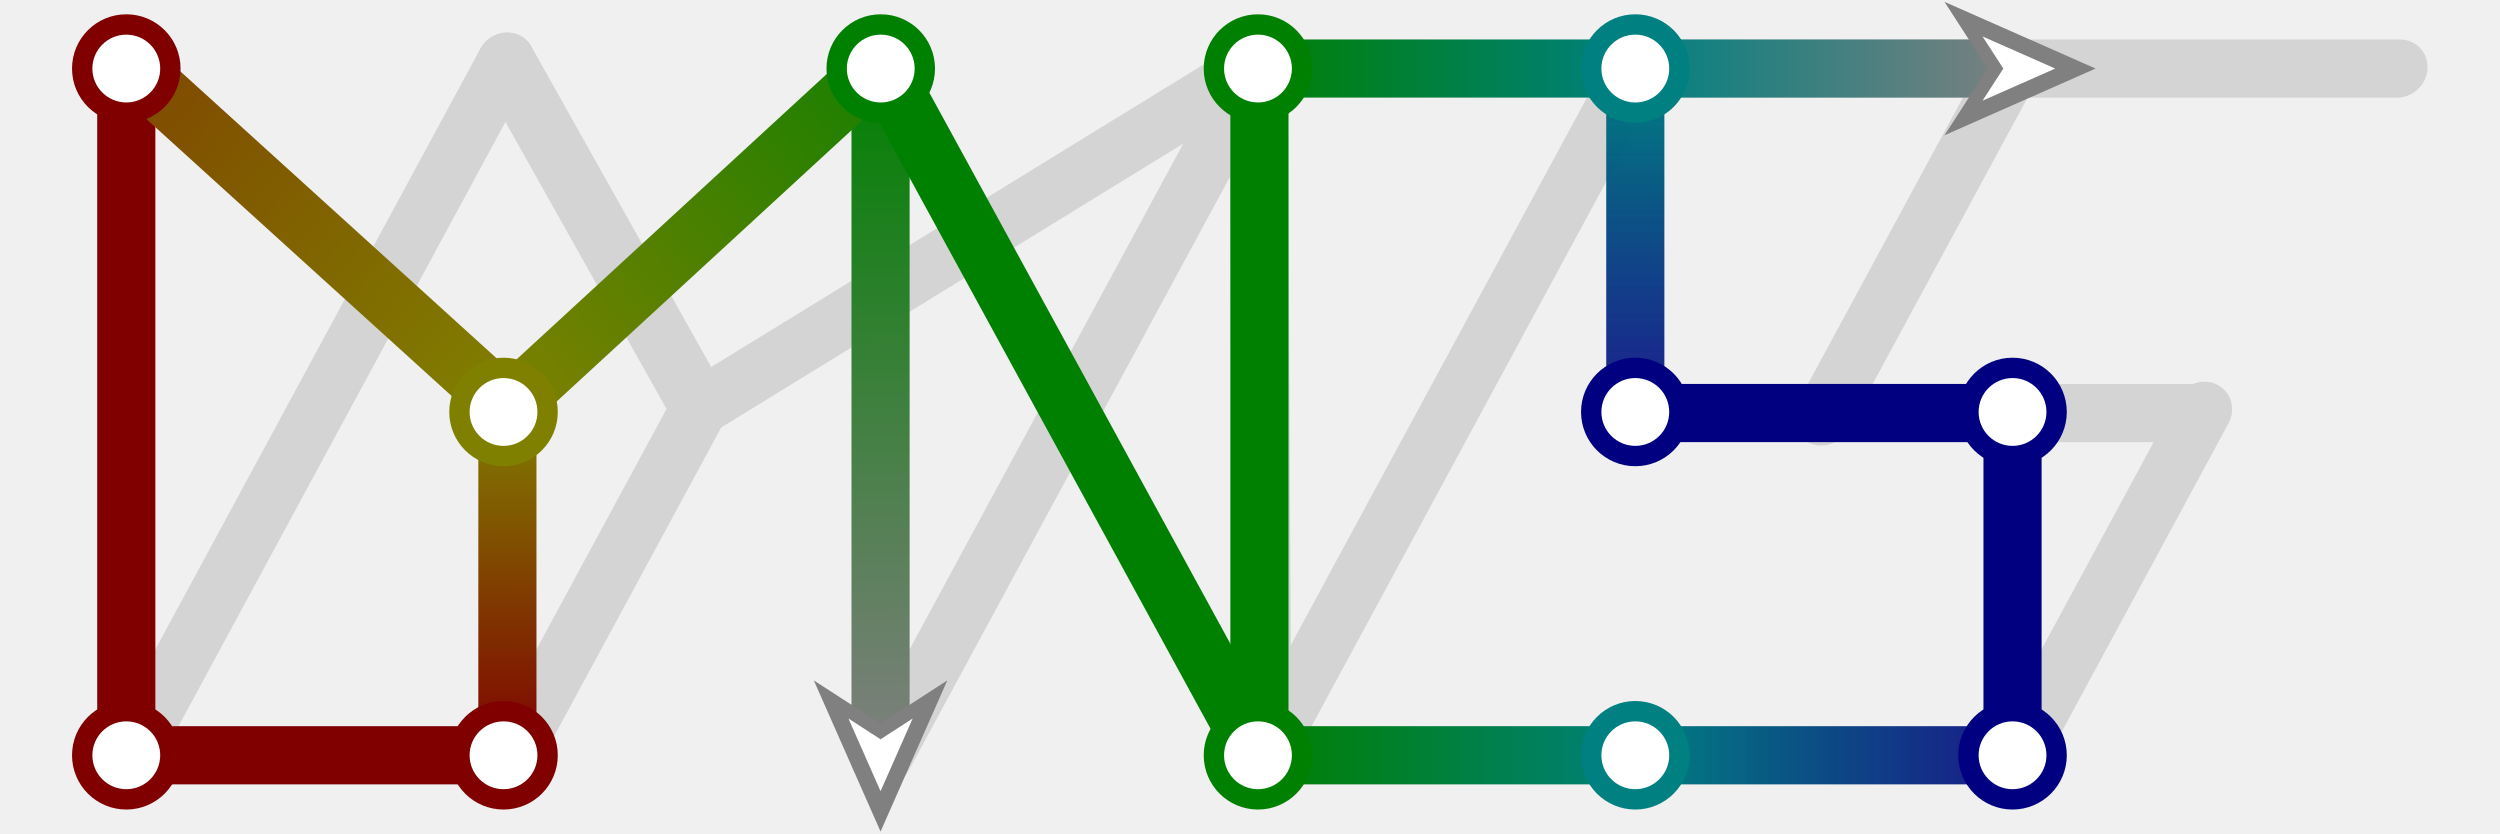
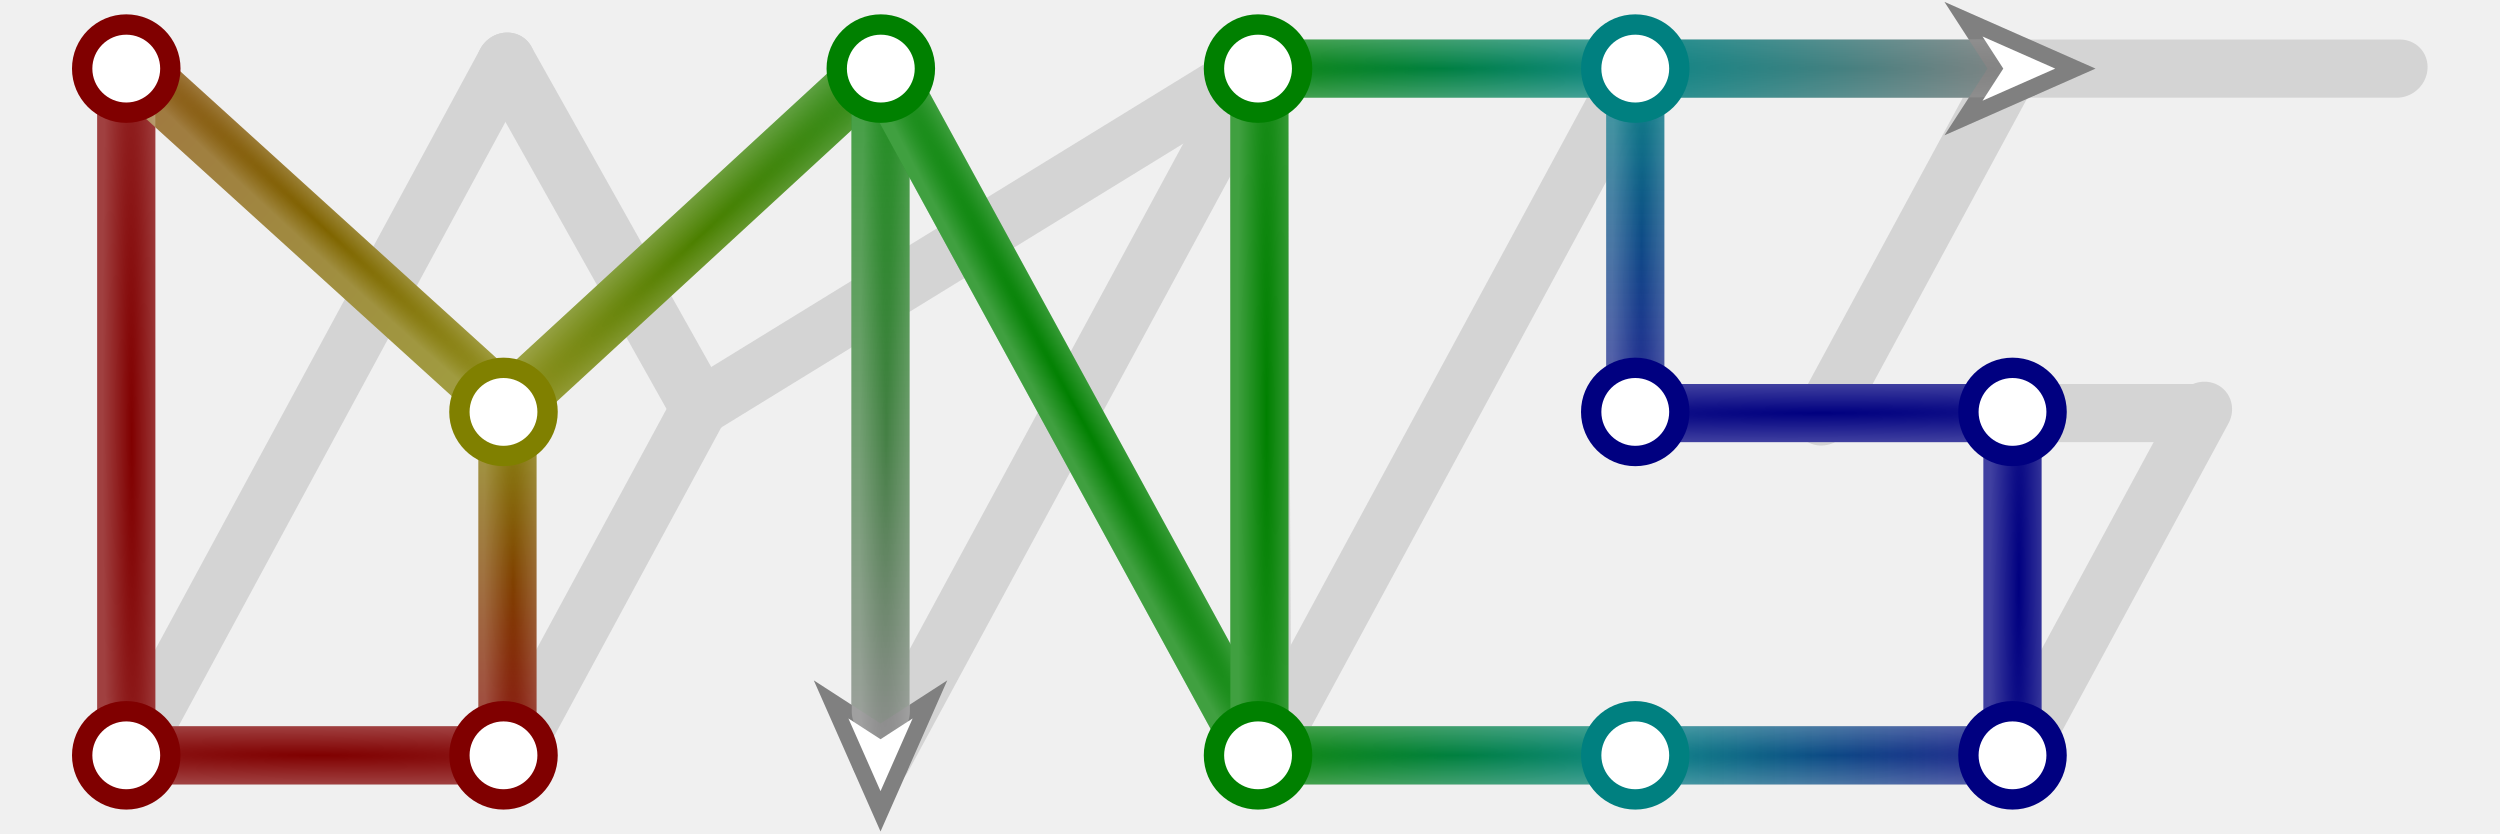
<svg xmlns="http://www.w3.org/2000/svg" xmlns:xlink="http://www.w3.org/1999/xlink" width="25.8mm" height="8.6mm" viewBox="0 0 25.8 8.6" version="1.1" id="svg8">
  <defs id="defs2">
-     <marker style="overflow:visible;" id="marker8099" refX="0.0" refY="0.0" orient="auto">
-       <path transform="matrix(-0.11,0,0,-0.17,-0.47,0)" style="fill:#ffffff;fill-opacity:1;fill-rule:evenodd;stroke:#808080;stroke-width:1.3pt;stroke-opacity:1" d="M 0,0 5,-5 -12.5,0 5,5 Z" id="path8097" />
+     <marker orient="auto" refY="0.0" refX="0.0" id="marker1627" style="overflow:visible;">
+       <path id="path1625" d="M 0,0 5,-5 -12.5,0 5,5 Z" style="fill:#ffffff;fill-opacity:1;fill-rule:evenodd;stroke:#808080;stroke-width:1.3pt;stroke-opacity:1" transform="matrix(-0.11,0,0,-0.17,-0.47,0)" />
    </marker>
+     <marker style="overflow:visible;" id="marker1211" refX="0.0" refY="0.0" orient="auto">
+       <path transform="matrix(-0.11,0,0,-0.17,-0.47,0)" style="fill:#ffffff;fill-opacity:1;fill-rule:evenodd;stroke:#ffffff;stroke-width:1.3pt;stroke-opacity:1" d="M 0,0 5,-5 -12.5,0 5,5 Z" id="path1209" />
+     </marker>
+     <linearGradient id="linearGradient1199">
+       <stop id="stop1195" offset="0" style="stop-color:#ffffff;stop-opacity:0" />
+       <stop id="stop1197" offset="1" style="stop-color:#ffffff;stop-opacity:0.25" />
+     </linearGradient>
    <marker style="overflow:visible;" id="marker7945" refX="0.0" refY="0.0" orient="auto">
      <path transform="matrix(-0.12,0,0,-0.18,-0.6,0)" style="fill:#ffffff;fill-opacity:1;fill-rule:evenodd;stroke:#808080;stroke-width:1.3pt;stroke-opacity:1" d="M 0,0 5,-5 -12.5,0 5,5 Z" id="path7943" />
    </marker>
    <marker style="overflow:visible;" id="marker7809" refX="0.0" refY="0.0" orient="auto">
      <path transform="matrix(-0.12,0,0,-0.2,-0.6,0)" style="fill:#ffffff;fill-opacity:1;fill-rule:evenodd;stroke:#808080;stroke-width:1.3pt;stroke-opacity:1" d="M 0,0 5,-5 -12.5,0 5,5 Z" id="path7807" />
    </marker>
    <marker orient="auto" refY="0.0" refX="0.0" id="Arrow1Mend" style="overflow:visible;">
      <path id="path1286" d="M 0,0 5,-5 -12.5,0 5,5 Z" style="fill:#ffffff;fill-opacity:1;fill-rule:evenodd;stroke:#808080;stroke-width:1.3pt;stroke-opacity:1" transform="matrix(-0.11,0,0,-0.17,-0.47,0)" />
    </marker>
    <marker orient="auto" refY="0.0" refX="0.0" id="Arrow2Mstart" style="overflow:visible">
      <path id="path1301" style="fill-rule:evenodd;stroke-width:0.625;stroke-linejoin:round;stroke:#808080;stroke-opacity:1;fill:#ffffff;fill-opacity:1" d="M 8.719,4.034 L -2.207,0.016 L 8.719,-4.002 C 6.973,-1.63 6.983,1.616 8.719,4.034 z " transform="scale(0.6) translate(0,0)" />
    </marker>
    <linearGradient id="linearGradient1273">
      <stop style="stop-color:#008080;stop-opacity:1" offset="0" id="stop1269" />
      <stop style="stop-color:#000080;stop-opacity:0.882" offset="1" id="stop1271" />
    </linearGradient>
    <linearGradient id="linearGradient1267">
      <stop id="stop1263" offset="0" style="stop-color:#008080;stop-opacity:1" />
      <stop id="stop1265" offset="1" style="stop-color:#808080;stop-opacity:1" />
    </linearGradient>
    <linearGradient id="linearGradient1251">
      <stop style="stop-color:#000080;stop-opacity:1;" offset="0" id="stop1247" />
      <stop style="stop-color:#000080;stop-opacity:1" offset="1" id="stop1249" />
    </linearGradient>
    <linearGradient id="linearGradient1235">
      <stop style="stop-color:#008000;stop-opacity:1;" offset="0" id="stop1231" />
      <stop style="stop-color:#808080;stop-opacity:1" offset="1" id="stop1233" />
    </linearGradient>
    <linearGradient id="linearGradient1227">
      <stop style="stop-color:#800000;stop-opacity:1;" offset="0" id="stop1223" />
      <stop style="stop-color:#800000;stop-opacity:1" offset="1" id="stop1225" />
    </linearGradient>
    <linearGradient id="linearGradient1219">
      <stop style="stop-color:#800000;stop-opacity:1;" offset="0" id="stop1215" />
      <stop style="stop-color:#800000;stop-opacity:1" offset="1" id="stop1217" />
    </linearGradient>
    <linearGradient id="linearGradient1203">
      <stop style="stop-color:#008000;stop-opacity:1" offset="0" id="stop1199" />
      <stop style="stop-color:#008080;stop-opacity:1" offset="1" id="stop1201" />
    </linearGradient>
    <linearGradient id="linearGradient1195">
      <stop style="stop-color:#808000;stop-opacity:1;" offset="0" id="stop1191" />
      <stop style="stop-color:#188000;stop-opacity:1" offset="1" id="stop1193" />
    </linearGradient>
    <linearGradient id="linearGradient1187">
      <stop style="stop-color:#808000;stop-opacity:1;" offset="0" id="stop1183" />
      <stop style="stop-color:#804800;stop-opacity:1" offset="1" id="stop1185" />
    </linearGradient>
    <linearGradient id="linearGradient1179">
      <stop style="stop-color:#808000;stop-opacity:1;" offset="0" id="stop1175" />
      <stop style="stop-color:#800000;stop-opacity:1" offset="1" id="stop1177" />
    </linearGradient>
-     <linearGradient xlink:href="#linearGradient1179" id="linearGradient1181" x1="4.733" y1="4.296" x2="4.733" y2="7.911" gradientUnits="userSpaceOnUse" gradientTransform="translate(0,-0.04896421)" />
-     <linearGradient xlink:href="#linearGradient1187" id="linearGradient1189" x1="4.733" y1="4.296" x2="0.8" y2="0.728" gradientUnits="userSpaceOnUse" gradientTransform="translate(0,-0.04896421)" />
-     <linearGradient xlink:href="#linearGradient1195" id="linearGradient1197" x1="4.733" y1="4.296" x2="8.584" y2="0.753" gradientUnits="userSpaceOnUse" gradientTransform="translate(0,-0.04896421)" />
-     <linearGradient xlink:href="#linearGradient1203" id="linearGradient1205" x1="12.399" y1="0.8" x2="16.321" y2="0.8" gradientUnits="userSpaceOnUse" gradientTransform="translate(0,-0.04896421)" />
-     <linearGradient xlink:href="#linearGradient1203" id="linearGradient1213" x1="12.588" y1="7.887" x2="16.486" y2="7.887" gradientUnits="userSpaceOnUse" gradientTransform="translate(0,-0.04896421)" />
-     <linearGradient xlink:href="#linearGradient1219" id="linearGradient1221" x1="0.8" y1="0.728" x2="0.8" y2="7.905" gradientUnits="userSpaceOnUse" gradientTransform="translate(0,-0.04896421)" />
-     <linearGradient xlink:href="#linearGradient1227" id="linearGradient1229" x1="4.698" y1="7.887" x2="0.835" y2="7.887" gradientUnits="userSpaceOnUse" gradientTransform="translate(0,-0.04896421)" />
-     <linearGradient xlink:href="#linearGradient1235" id="linearGradient1237" x1="8.584" y1="0.753" x2="8.607" y2="7.922" gradientUnits="userSpaceOnUse" gradientTransform="translate(0,-0.04896421)" />
-     <linearGradient xlink:href="#linearGradient1267" id="linearGradient1245" x1="20.372" y1="0.8" x2="16.38" y2="0.8" gradientUnits="userSpaceOnUse" gradientTransform="matrix(-1,0,0,1,36.75179,-0.04896421)" />
-     <linearGradient xlink:href="#linearGradient1251" id="linearGradient1253" x1="16.321" y1="4.355" x2="20.254" y2="4.355" gradientUnits="userSpaceOnUse" gradientTransform="translate(0,-0.04896421)" />
-     <linearGradient xlink:href="#linearGradient1273" id="linearGradient1261" x1="16.451" y1="7.887" x2="20.348" y2="7.887" gradientUnits="userSpaceOnUse" gradientTransform="translate(0,-0.04896421)" />
-     <linearGradient xlink:href="#linearGradient1273" id="linearGradient1275" x1="16.373" y1="0.812" x2="16.373" y2="4.391" gradientUnits="userSpaceOnUse" gradientTransform="translate(0,-0.04896421)" />
+     <linearGradient xlink:href="#linearGradient1219" id="linearGradient1115" gradientUnits="userSpaceOnUse" gradientTransform="translate(0.5033141,-0.00543768)" x1="0.8" y1="0.728" x2="0.8" y2="7.905" />
+     <linearGradient xlink:href="#linearGradient1179" id="linearGradient1117" gradientUnits="userSpaceOnUse" gradientTransform="translate(0.5033141,-0.00543768)" x1="4.733" y1="4.296" x2="4.733" y2="7.911" />
+     <linearGradient xlink:href="#linearGradient1235" id="linearGradient1119" gradientUnits="userSpaceOnUse" gradientTransform="translate(0.5033141,-0.00543768)" x1="8.584" y1="0.753" x2="8.607" y2="7.922" />
+     <linearGradient xlink:href="#linearGradient1203" id="linearGradient1121" gradientUnits="userSpaceOnUse" gradientTransform="translate(0.5033141,-0.00543768)" x1="12.399" y1="0.8" x2="16.321" y2="0.8" />
+     <linearGradient xlink:href="#linearGradient1203" id="linearGradient1123" gradientUnits="userSpaceOnUse" gradientTransform="translate(0.5033141,-0.00543768)" x1="12.588" y1="7.887" x2="16.486" y2="7.887" />
+     <linearGradient xlink:href="#linearGradient1267" id="linearGradient1125" gradientUnits="userSpaceOnUse" gradientTransform="matrix(-1,0,0,1,37.2551,-0.00543768)" x1="20.372" y1="0.8" x2="16.38" y2="0.8" />
+     <linearGradient xlink:href="#linearGradient1273" id="linearGradient1127" gradientUnits="userSpaceOnUse" gradientTransform="translate(0.5033141,-0.00543768)" x1="16.373" y1="0.812" x2="16.373" y2="4.391" />
+     <linearGradient xlink:href="#linearGradient1251" id="linearGradient1129" gradientUnits="userSpaceOnUse" gradientTransform="translate(0.5033141,-0.00543768)" x1="16.321" y1="4.355" x2="20.254" y2="4.355" />
+     <linearGradient xlink:href="#linearGradient1273" id="linearGradient1131" gradientUnits="userSpaceOnUse" gradientTransform="translate(0.5033141,-0.00543768)" x1="16.451" y1="7.887" x2="20.348" y2="7.887" />
+     <linearGradient xlink:href="#linearGradient1195" id="linearGradient1133" gradientUnits="userSpaceOnUse" gradientTransform="translate(0.5033141,-0.00543768)" x1="4.733" y1="4.296" x2="8.584" y2="0.753" />
+     <linearGradient xlink:href="#linearGradient1187" id="linearGradient1135" gradientUnits="userSpaceOnUse" gradientTransform="translate(0.5033141,-0.00543768)" x1="4.733" y1="4.296" x2="0.8" y2="0.728" />
+     <linearGradient xlink:href="#linearGradient1227" id="linearGradient1137" gradientUnits="userSpaceOnUse" gradientTransform="translate(0.5033141,-0.00543768)" x1="4.698" y1="7.887" x2="0.835" y2="7.887" />
+     <radialGradient xlink:href="#linearGradient1199" id="radialGradient1193" cx="1.359" cy="4.335" fx="1.359" fy="4.335" r="0.3" gradientTransform="matrix(0.9999949,-0.00318012,0.07794581,24.51023,-0.3378629,-101.6208)" gradientUnits="userSpaceOnUse" />
+     <radialGradient xlink:href="#linearGradient1199" id="radialGradient1201" cx="4.183" cy="2.525" fx="4.183" fy="2.525" r="2.27" gradientTransform="matrix(0.07266078,-0.07940319,1.514525,1.385921,-0.7762188,-0.7189698)" gradientUnits="userSpaceOnUse" />
+     <radialGradient xlink:href="#linearGradient1199" id="radialGradient1203" cx="5.295" cy="6.098" fx="5.295" fy="6.098" r="0.3" gradientTransform="matrix(1,0,0,15.06597,0,-85.77484)" gradientUnits="userSpaceOnUse" />
+     <radialGradient xlink:href="#linearGradient1199" id="radialGradient1205" cx="3.27" cy="7.882" fx="3.27" fy="7.882" r="2.235" gradientTransform="matrix(2.612491,0.01585191,-8.143472e-4,0.1342094,-5.266382,6.771992)" gradientUnits="userSpaceOnUse" />
+     <radialGradient xlink:href="#linearGradient1199" id="radialGradient1207" cx="7.173" cy="2.803" fx="7.173" fy="2.803" r="2.228" gradientTransform="matrix(1.630044,-1.508667,0.1097869,0.1186196,-4.7889,13.02526)" gradientUnits="userSpaceOnUse" />
+     <radialGradient xlink:href="#linearGradient1199" id="radialGradient1267" cx="9.234" cy="4.556" fx="9.234" fy="4.556" r="0.689" gradientTransform="matrix(0.3997704,0.00142296,-0.03406224,9.569504,5.609619,-39.0526)" gradientUnits="userSpaceOnUse" />
+     <radialGradient xlink:href="#linearGradient1199" id="radialGradient1581" cx="11.555" cy="4.33" fx="11.555" fy="4.33" r="2.257" gradientTransform="matrix(0.1099478,-0.06018356,1.565891,2.860686,3.053574,-7.385289)" gradientUnits="userSpaceOnUse" />
+     <radialGradient xlink:href="#linearGradient1199" id="radialGradient1773" cx="13.071" cy="4.362" fx="13.071" fy="4.362" r="0.3" gradientTransform="matrix(1,0,0,28.86351,0,-121.5326)" gradientUnits="userSpaceOnUse" />
+     <radialGradient xlink:href="#linearGradient1199" id="radialGradient1787" cx="14.863" cy="0.795" fx="14.863" fy="0.795" r="2.265" gradientTransform="matrix(2.654357,-1.0476959e-7,0,0.1324621,-24.58905,0.6893138)" gradientUnits="userSpaceOnUse" />
+     <radialGradient xlink:href="#linearGradient1199" id="radialGradient1789" cx="15.04" cy="7.882" fx="15.04" fy="7.882" r="2.253" gradientTransform="matrix(2.579156,0,0,0.1331566,-23.75112,6.832125)" gradientUnits="userSpaceOnUse" />
+     <radialGradient xlink:href="#linearGradient1199" id="radialGradient1791" cx="18.903" cy="7.882" fx="18.903" fy="7.882" r="2.253" gradientTransform="matrix(-2.621091,0.0104849,-5.3264906e-4,-0.1331554,68.45307,8.732899)" gradientUnits="userSpaceOnUse" />
+     <radialGradient xlink:href="#linearGradient1199" id="radialGradient1799" cx="20.835" cy="6.116" fx="20.835" fy="6.116" r="0.3" gradientTransform="matrix(0.9999929,0.0037813,-0.07873493,20.82203,0.4816721,-121.3052)" gradientUnits="userSpaceOnUse" />
+     <radialGradient xlink:href="#linearGradient1199" id="radialGradient1801" cx="18.791" cy="4.35" fx="18.791" fy="4.35" r="2.271" gradientTransform="matrix(-3.172472,0.0072818,-3.0325003e-4,-0.1321173,78.40465,4.787767)" gradientUnits="userSpaceOnUse" />
+     <radialGradient xlink:href="#linearGradient1199" id="radialGradient1803" cx="16.81" cy="2.596" fx="16.81" fy="2.596" r="0.3" gradientTransform="matrix(-0.9999865,-0.00520304,0.110232,-21.1858,33.46549,57.67891)" gradientUnits="userSpaceOnUse" />
+     <radialGradient xlink:href="#linearGradient1199" id="radialGradient1817" cx="19.103" cy="0.795" fx="19.103" fy="0.795" r="2.524" gradientTransform="matrix(-3.968186,-0.01871973,0.00128726,-0.2728728,94.90462,1.368973)" gradientUnits="userSpaceOnUse" />
  </defs>
  <g id="layer1" transform="translate(-47.01399,-61.3276)" style="display:inline;opacity:0.25">
    <g id="g1082" transform="matrix(1,0,-0.05254659,1,3.792217,-0.00543768)" style="stroke:#808080;stroke-opacity:1">
      <path style="fill:#000000;fill-opacity:1;stroke:#808080;stroke-width:0.6;stroke-linecap:round;stroke-linejoin:miter;stroke-miterlimit:6.897;stroke-dasharray:none;stroke-opacity:1;paint-order:stroke markers fill" d="m 51.697,61.969 -3.506,7.177" id="path940" />
      <path style="fill:#000000;fill-opacity:1;stroke:#808080;stroke-width:0.6;stroke-linecap:round;stroke-linejoin:miter;stroke-miterlimit:6.897;stroke-dasharray:none;stroke-opacity:1;paint-order:stroke markers fill" d="m 53.887,65.537 -1.766,3.614" id="path942" />
      <path style="fill:#000000;fill-opacity:1;stroke:#808080;stroke-width:0.6;stroke-linecap:round;stroke-linejoin:miter;stroke-miterlimit:6.897;stroke-dasharray:none;stroke-opacity:1;paint-order:stroke markers fill" d="m 59.469,61.993 -3.503,7.17" id="path944" />
      <path style="fill:#000000;fill-opacity:1;stroke:#808080;stroke-width:0.6;stroke-linecap:round;stroke-linejoin:miter;stroke-miterlimit:6.897;stroke-dasharray:none;stroke-opacity:1;paint-order:stroke markers fill" d="m 63.344,62.064 -3.462,7.087" id="path946" />
      <path style="fill:#000000;fill-opacity:1;stroke:#808080;stroke-width:0.6;stroke-linecap:round;stroke-linejoin:miter;stroke-miterlimit:6.897;stroke-dasharray:none;stroke-opacity:1;paint-order:stroke markers fill" d="M 67.182,62.041 H 63.261" id="path948" />
      <path style="fill:#000000;fill-opacity:1;stroke:#808080;stroke-width:0.6;stroke-linecap:round;stroke-linejoin:miter;stroke-miterlimit:6.897;stroke-dasharray:none;stroke-opacity:1;paint-order:stroke markers fill" d="M 63.886,69.128 H 59.988" id="path950" />
      <path style="fill:#000000;fill-opacity:1;stroke:#808080;stroke-width:0.6;stroke-linecap:round;stroke-linejoin:miter;stroke-miterlimit:6.897;stroke-dasharray:none;stroke-opacity:1;paint-order:stroke markers fill" d="M 71.234,62.041 H 67.241" id="path952" />
      <path style="fill:#000000;fill-opacity:1;stroke:#808080;stroke-width:0.6;stroke-linecap:round;stroke-linejoin:miter;stroke-miterlimit:6.897;stroke-dasharray:none;stroke-opacity:1;paint-order:stroke markers fill" d="m 67.229,62.052 -1.748,3.579" id="path954" />
      <path style="fill:#000000;fill-opacity:1;stroke:#808080;stroke-width:0.6;stroke-linecap:round;stroke-linejoin:miter;stroke-miterlimit:6.897;stroke-dasharray:none;stroke-opacity:1;paint-order:stroke markers fill" d="M 69.379,65.596 H 65.446" id="path956" />
      <path style="fill:#000000;fill-opacity:1;stroke:#808080;stroke-width:0.6;stroke-linecap:round;stroke-linejoin:miter;stroke-miterlimit:6.897;stroke-dasharray:none;stroke-opacity:1;paint-order:stroke markers fill" d="m 67.654,69.151 1.748,-3.579" id="path958" />
      <path style="fill:#000000;fill-opacity:1;stroke:#808080;stroke-width:0.6;stroke-linecap:round;stroke-linejoin:miter;stroke-miterlimit:6.897;stroke-dasharray:none;stroke-opacity:1;paint-order:stroke markers fill" d="M 67.748,69.128 H 63.85" id="path960" />
      <path style="fill:#000000;fill-opacity:1;stroke:#808080;stroke-width:0.6;stroke-linecap:round;stroke-linejoin:miter;stroke-miterlimit:6.897;stroke-dasharray:none;stroke-opacity:1;paint-order:stroke markers fill" d="M 59.882,69.151 59.469,61.993" id="path962" />
      <path style="fill:#000000;fill-opacity:1;stroke:#808080;stroke-width:0.6;stroke-linecap:round;stroke-linejoin:miter;stroke-miterlimit:6.897;stroke-dasharray:none;stroke-opacity:1;paint-order:stroke markers fill" d="m 53.887,65.537 5.582,-3.544" id="path964" />
      <path style="fill:#000000;fill-opacity:1;stroke:#808080;stroke-width:0.6;stroke-linecap:round;stroke-linejoin:miter;stroke-miterlimit:6.897;stroke-dasharray:none;stroke-opacity:1;paint-order:stroke markers fill" d="M 53.887,65.537 51.697,61.969" id="path966" />
      <path style="fill:#000000;fill-opacity:1;stroke:#808080;stroke-width:0.6;stroke-linecap:round;stroke-linejoin:miter;stroke-miterlimit:6.897;stroke-dasharray:none;stroke-opacity:1;paint-order:stroke markers fill" d="M 48.235,69.128 H 52.097" id="path968" />
    </g>
  </g>
-   <g id="layer2" style="display:inline" transform="translate(-7.2001266e-7,-0.08705124)">
-     <g id="g1142" transform="translate(0.5033141,0.04352653)">
-       <path id="path1096" d="M 0.8,0.679 V 7.856" style="fill:#ffffff;fill-opacity:1;stroke:url(#linearGradient1221);stroke-width:0.6;stroke-linecap:round;stroke-linejoin:miter;stroke-miterlimit:6.897;stroke-dasharray:none;stroke-opacity:1;paint-order:stroke markers fill" />
-       <path id="path1098" d="m 4.733,4.247 v 3.614" style="fill:#ffffff;fill-opacity:1;stroke:url(#linearGradient1181);stroke-width:0.6;stroke-linecap:round;stroke-linejoin:miter;stroke-miterlimit:6.897;stroke-dasharray:none;stroke-opacity:1;paint-order:stroke markers fill" />
-       <path id="path1100" d="M 8.584,0.704 V 7.874" style="fill:#ffffff;fill-opacity:1;stroke:url(#linearGradient1237);stroke-width:0.6;stroke-linecap:round;stroke-linejoin:miter;stroke-miterlimit:6.897;stroke-dasharray:none;stroke-opacity:1;marker-end:url(#Arrow1Mend);paint-order:stroke markers fill" />
-       <path id="path1102" d="M 12.494,0.775 V 7.862" style="fill:#ffffff;fill-opacity:1;stroke:#008000;stroke-width:0.6;stroke-linecap:round;stroke-linejoin:miter;stroke-miterlimit:6.897;stroke-dasharray:none;stroke-opacity:1;paint-order:stroke markers fill" />
-       <path id="path1104" d="M 16.321,0.751 H 12.399" style="fill:#ffffff;fill-opacity:1;stroke:url(#linearGradient1205);stroke-width:0.6;stroke-linecap:round;stroke-linejoin:miter;stroke-miterlimit:6.897;stroke-dasharray:none;stroke-opacity:1;paint-order:stroke markers fill" />
-       <path id="path1106" d="M 16.486,7.838 H 12.588" style="fill:#ffffff;fill-opacity:1;stroke:url(#linearGradient1213);stroke-width:0.6;stroke-linecap:round;stroke-linejoin:miter;stroke-miterlimit:6.897;stroke-dasharray:none;stroke-opacity:1;paint-order:stroke markers fill" />
-       <path id="path1108" d="M 16.38,0.751 H 20.372" style="fill:#ffffff;fill-opacity:1;stroke:url(#linearGradient1245);stroke-width:0.6;stroke-linecap:round;stroke-linejoin:miter;stroke-miterlimit:6.897;stroke-dasharray:none;stroke-opacity:1;marker-end:url(#marker8099);paint-order:stroke markers fill" />
-       <path id="path1112" d="M 16.373,0.763 V 4.342" style="fill:#ffffff;fill-opacity:1;stroke:url(#linearGradient1275);stroke-width:0.6;stroke-linecap:round;stroke-linejoin:miter;stroke-miterlimit:6.897;stroke-dasharray:none;stroke-opacity:1;paint-order:stroke markers fill" />
-       <path id="path1114" d="M 20.254,4.306 H 16.321" style="fill:#ffffff;fill-opacity:1;stroke:url(#linearGradient1253);stroke-width:0.6;stroke-linecap:round;stroke-linejoin:miter;stroke-miterlimit:6.897;stroke-dasharray:none;stroke-opacity:1;paint-order:stroke markers fill" />
-       <path id="path1116" d="M 20.266,7.862 V 4.283" style="fill:#ffffff;fill-opacity:1;stroke:#000080;stroke-width:0.6;stroke-linecap:round;stroke-linejoin:miter;stroke-miterlimit:6.897;stroke-dasharray:none;stroke-opacity:1;paint-order:stroke markers fill" />
-       <path id="path1118" d="M 20.348,7.838 H 16.451" style="fill:#ffffff;fill-opacity:1;stroke:url(#linearGradient1261);stroke-width:0.6;stroke-linecap:round;stroke-linejoin:miter;stroke-miterlimit:6.897;stroke-dasharray:none;stroke-opacity:1;paint-order:stroke markers fill" />
-       <path id="path1120" d="M 12.494,7.862 8.584,0.704" style="fill:#ffffff;fill-opacity:1;stroke:#008000;stroke-width:0.6;stroke-linecap:round;stroke-linejoin:miter;stroke-miterlimit:6.897;stroke-dasharray:none;stroke-opacity:1;paint-order:stroke markers fill" />
-       <path id="path1122" d="M 4.733,4.247 8.584,0.704" style="fill:#ffffff;fill-opacity:1;stroke:url(#linearGradient1197);stroke-width:0.6;stroke-linecap:round;stroke-linejoin:miter;stroke-miterlimit:6.897;stroke-dasharray:none;stroke-opacity:1;paint-order:stroke markers fill" />
-       <path id="path1124" d="M 4.733,4.247 0.8,0.679" style="fill:#ffffff;fill-opacity:1;stroke:url(#linearGradient1189);stroke-width:0.6;stroke-linecap:round;stroke-linejoin:miter;stroke-miterlimit:6.897;stroke-dasharray:none;stroke-opacity:1;paint-order:stroke markers fill" />
-       <path id="path1126" d="M 0.835,7.838 H 4.698" style="fill:#ffffff;fill-opacity:1;stroke:url(#linearGradient1229);stroke-width:0.6;stroke-linecap:round;stroke-linejoin:miter;stroke-miterlimit:6.897;stroke-dasharray:none;stroke-opacity:1;paint-order:stroke markers fill" />
-       <circle r="0.35" cy="4.295" cx="4.693" id="path835-9-6" style="opacity:1;vector-effect:none;fill:#ffffff;fill-opacity:1;stroke:#808000;stroke-width:0.42;stroke-linecap:butt;stroke-linejoin:miter;stroke-miterlimit:6.897;stroke-dasharray:none;stroke-dashoffset:0;stroke-opacity:1;paint-order:stroke markers fill" />
-       <circle r="0.35" cy="4.295" cx="16.373" id="path835-9-0" style="opacity:1;vector-effect:none;fill:#ffffff;fill-opacity:1;stroke:#000080;stroke-width:0.42;stroke-linecap:butt;stroke-linejoin:miter;stroke-miterlimit:6.897;stroke-dasharray:none;stroke-dashoffset:0;stroke-opacity:1;paint-order:stroke markers fill" />
-       <circle r="0.35" cy="4.295" cx="20.266" id="path835-9-5" style="opacity:1;vector-effect:none;fill:#ffffff;fill-opacity:1;stroke:#000080;stroke-width:0.42;stroke-linecap:butt;stroke-linejoin:miter;stroke-miterlimit:6.897;stroke-dasharray:none;stroke-dashoffset:0;stroke-opacity:1;paint-order:stroke markers fill" />
-       <circle r="0.35" cy="7.838" cx="0.8" id="path835-9" style="opacity:1;vector-effect:none;fill:#ffffff;fill-opacity:1;stroke:#800000;stroke-width:0.42;stroke-linecap:butt;stroke-linejoin:miter;stroke-miterlimit:6.897;stroke-dasharray:none;stroke-dashoffset:0;stroke-opacity:1;paint-order:stroke markers fill" />
-       <circle r="0.35" cy="7.838" cx="4.693" id="path835-9-3" style="opacity:1;vector-effect:none;fill:#ffffff;fill-opacity:1;stroke:#800000;stroke-width:0.42;stroke-linecap:butt;stroke-linejoin:miter;stroke-miterlimit:6.897;stroke-dasharray:none;stroke-dashoffset:0;stroke-opacity:1;paint-order:stroke markers fill" />
-       <circle r="0.35" cy="7.838" cx="12.479" id="path835-9-25" style="opacity:1;vector-effect:none;fill:#ffffff;fill-opacity:1;stroke:#008000;stroke-width:0.42;stroke-linecap:butt;stroke-linejoin:miter;stroke-miterlimit:6.897;stroke-dasharray:none;stroke-dashoffset:0;stroke-opacity:1;paint-order:stroke markers fill" />
-       <circle r="0.35" cy="7.838" cx="16.373" id="path835-9-8" style="opacity:1;vector-effect:none;fill:#ffffff;fill-opacity:1;stroke:#008080;stroke-width:0.42;stroke-linecap:butt;stroke-linejoin:miter;stroke-miterlimit:6.897;stroke-dasharray:none;stroke-dashoffset:0;stroke-opacity:1;paint-order:stroke markers fill" />
-       <circle r="0.35" cy="7.838" cx="20.266" id="path835-9-27" style="opacity:1;vector-effect:none;fill:#ffffff;fill-opacity:1;stroke:#000080;stroke-width:0.42;stroke-linecap:butt;stroke-linejoin:miter;stroke-miterlimit:6.897;stroke-dasharray:none;stroke-dashoffset:0;stroke-opacity:1;paint-order:stroke markers fill" />
-       <circle r="0.35" cy="0.751" cx="0.8" id="path835-9-19" style="opacity:1;vector-effect:none;fill:#ffffff;fill-opacity:1;stroke:#800000;stroke-width:0.42;stroke-linecap:butt;stroke-linejoin:miter;stroke-miterlimit:6.897;stroke-dasharray:none;stroke-dashoffset:0;stroke-opacity:1;paint-order:stroke markers fill" />
-       <circle r="0.35" cy="0.751" cx="8.586" id="path835-9-1-3" style="opacity:1;vector-effect:none;fill:#ffffff;fill-opacity:1;stroke:#008000;stroke-width:0.42;stroke-linecap:butt;stroke-linejoin:miter;stroke-miterlimit:6.897;stroke-dasharray:none;stroke-dashoffset:0;stroke-opacity:1;paint-order:stroke markers fill" />
-       <circle r="0.35" cy="0.751" cx="12.479" id="path835-9-25-6" style="opacity:1;vector-effect:none;fill:#ffffff;fill-opacity:1;stroke:#008000;stroke-width:0.42;stroke-linecap:butt;stroke-linejoin:miter;stroke-miterlimit:6.897;stroke-dasharray:none;stroke-dashoffset:0;stroke-opacity:1;paint-order:stroke markers fill" />
-       <circle r="0.35" cy="0.751" cx="16.373" id="path835-9-8-8" style="opacity:1;vector-effect:none;fill:#ffffff;fill-opacity:1;stroke:#008080;stroke-width:0.42;stroke-linecap:butt;stroke-linejoin:miter;stroke-miterlimit:6.897;stroke-dasharray:none;stroke-dashoffset:0;stroke-opacity:1;paint-order:stroke markers fill" />
-     </g>
+   <g id="layer2" style="display:inline" transform="translate(-1e-6,-0.087051)">
+     <path style="display:inline;fill:#ffffff;fill-opacity:1;stroke:url(#linearGradient1115);stroke-width:0.6;stroke-linecap:round;stroke-linejoin:miter;stroke-miterlimit:6.897;stroke-dasharray:none;stroke-opacity:1;paint-order:stroke markers fill" d="M 1.303,0.723 V 7.899" id="path1096" />
+     <path style="display:inline;fill:#ffffff;fill-opacity:1;stroke:url(#linearGradient1117);stroke-width:0.6;stroke-linecap:round;stroke-linejoin:miter;stroke-miterlimit:6.897;stroke-dasharray:none;stroke-opacity:1;paint-order:stroke markers fill" d="m 5.237,4.291 v 3.614" id="path1098" />
+     <path style="display:inline;fill:#ffffff;fill-opacity:1;stroke:url(#linearGradient1121);stroke-width:0.6;stroke-linecap:round;stroke-linejoin:miter;stroke-miterlimit:6.897;stroke-dasharray:none;stroke-opacity:1;paint-order:stroke markers fill" d="M 16.824,0.795 H 12.902" id="path1104" />
+     <path style="display:inline;fill:#ffffff;fill-opacity:1;stroke:url(#linearGradient1123);stroke-width:0.6;stroke-linecap:round;stroke-linejoin:miter;stroke-miterlimit:6.897;stroke-dasharray:none;stroke-opacity:1;paint-order:stroke markers fill" d="M 16.989,7.882 H 13.091" id="path1106" />
+     <path style="display:inline;fill:#ffffff;fill-opacity:1;stroke:url(#linearGradient1125);stroke-width:0.6;stroke-linecap:round;stroke-linejoin:miter;stroke-miterlimit:6.897;stroke-dasharray:none;stroke-opacity:1;marker-end:url(#marker1627);paint-order:stroke markers fill" d="m 16.883,0.795 h 3.992" id="path1108" />
+     <path style="display:inline;fill:#ffffff;fill-opacity:1;stroke:url(#linearGradient1127);stroke-width:0.6;stroke-linecap:round;stroke-linejoin:miter;stroke-miterlimit:6.897;stroke-dasharray:none;stroke-opacity:1;paint-order:stroke markers fill" d="M 16.876,0.806 V 4.385" id="path1112" />
+     <path style="display:inline;fill:#ffffff;fill-opacity:1;stroke:url(#linearGradient1129);stroke-width:0.6;stroke-linecap:round;stroke-linejoin:miter;stroke-miterlimit:6.897;stroke-dasharray:none;stroke-opacity:1;paint-order:stroke markers fill" d="M 20.757,4.35 H 16.824" id="path1114" />
+     <path style="display:inline;fill:#ffffff;fill-opacity:1;stroke:#000080;stroke-width:0.6;stroke-linecap:round;stroke-linejoin:miter;stroke-miterlimit:6.897;stroke-dasharray:none;stroke-opacity:1;paint-order:stroke markers fill" d="M 20.769,7.905 V 4.326" id="path1116" />
+     <path style="display:inline;fill:#ffffff;fill-opacity:1;stroke:url(#linearGradient1131);stroke-width:0.6;stroke-linecap:round;stroke-linejoin:miter;stroke-miterlimit:6.897;stroke-dasharray:none;stroke-opacity:1;paint-order:stroke markers fill" d="M 20.852,7.882 H 16.954" id="path1118" />
+     <path style="display:inline;fill:#ffffff;fill-opacity:1;stroke:url(#linearGradient1133);stroke-width:0.6;stroke-linecap:round;stroke-linejoin:miter;stroke-miterlimit:6.897;stroke-dasharray:none;stroke-opacity:1;paint-order:stroke markers fill" d="M 5.237,4.291 9.087,0.747" id="path1122" />
+     <path id="path1055" d="M 5.237,4.291 9.087,0.747" style="display:inline;fill:#ffffff;fill-opacity:1;stroke:url(#radialGradient1207);stroke-width:0.6;stroke-linecap:round;stroke-linejoin:miter;stroke-miterlimit:6.897;stroke-dasharray:none;stroke-opacity:1;paint-order:stroke markers fill" />
+     <path style="display:inline;fill:#ffffff;fill-opacity:1;stroke:url(#linearGradient1119);stroke-width:0.6;stroke-linecap:round;stroke-linejoin:miter;stroke-miterlimit:6.897;stroke-dasharray:none;stroke-opacity:1;marker-end:url(#Arrow1Mend);paint-order:stroke markers fill" d="M 9.087,0.747 V 7.917" id="path1100" />
+     <path style="display:inline;fill:#ffffff;fill-opacity:1;stroke:url(#linearGradient1135);stroke-width:0.6;stroke-linecap:round;stroke-linejoin:miter;stroke-miterlimit:6.897;stroke-dasharray:none;stroke-opacity:1;paint-order:stroke markers fill" d="M 5.237,4.291 1.303,0.723" id="path1124" />
+     <path style="display:inline;fill:#ffffff;fill-opacity:1;stroke:url(#linearGradient1137);stroke-width:0.6;stroke-linecap:round;stroke-linejoin:miter;stroke-miterlimit:6.897;stroke-dasharray:none;stroke-opacity:1;paint-order:stroke markers fill" d="m 1.339,7.882 h 3.862" id="path1126" />
+     <path id="path1031" d="M 1.303,0.723 V 7.899" style="display:inline;fill:#ffffff;fill-opacity:1;stroke:url(#radialGradient1193);stroke-width:0.6;stroke-linecap:round;stroke-linejoin:miter;stroke-miterlimit:6.897;stroke-dasharray:none;stroke-opacity:1;paint-order:stroke markers fill" />
+     <path id="path1033" d="m 5.237,4.291 v 3.614" style="display:inline;fill:#ffffff;fill-opacity:1;stroke:url(#radialGradient1203);stroke-width:0.6;stroke-linecap:round;stroke-linejoin:miter;stroke-miterlimit:6.897;stroke-dasharray:none;stroke-opacity:1;paint-order:stroke markers fill" />
+     <path id="path1035" d="m 9.087,0.747 0.003,6.682" style="display:inline;fill:#ffffff;fill-opacity:1;stroke:url(#radialGradient1267);stroke-width:0.6;stroke-linecap:round;stroke-linejoin:miter;stroke-miterlimit:6.897;stroke-dasharray:none;stroke-opacity:1;paint-order:stroke markers fill" />
+     <path style="display:inline;fill:#ffffff;fill-opacity:1;stroke:#008000;stroke-width:0.6;stroke-linecap:round;stroke-linejoin:miter;stroke-miterlimit:6.897;stroke-dasharray:none;stroke-opacity:1;paint-order:stroke markers fill" d="M 12.997,7.905 9.087,0.747" id="path1120" />
+     <path id="path1039" d="M 16.824,0.795 H 12.902" style="display:inline;fill:#ffffff;fill-opacity:1;stroke:url(#radialGradient1787);stroke-width:0.6;stroke-linecap:round;stroke-linejoin:miter;stroke-miterlimit:6.897;stroke-dasharray:none;stroke-opacity:1;paint-order:stroke markers fill" />
+     <path id="path1041" d="M 16.989,7.882 H 13.091" style="display:inline;fill:#ffffff;fill-opacity:1;stroke:url(#radialGradient1789);stroke-width:0.6;stroke-linecap:round;stroke-linejoin:miter;stroke-miterlimit:6.897;stroke-dasharray:none;stroke-opacity:1;paint-order:stroke markers fill" />
+     <path id="path1043" d="m 16.883,0.795 3.548,-0.003" style="display:inline;fill:#ffffff;fill-opacity:1;stroke:url(#radialGradient1817);stroke-width:0.6;stroke-linecap:round;stroke-linejoin:miter;stroke-miterlimit:6.897;stroke-dasharray:none;stroke-opacity:1;paint-order:stroke markers fill" />
+     <path id="path1045" d="M 16.876,0.806 V 4.385" style="display:inline;fill:#ffffff;fill-opacity:1;stroke:url(#radialGradient1803);stroke-width:0.6;stroke-linecap:round;stroke-linejoin:miter;stroke-miterlimit:6.897;stroke-dasharray:none;stroke-opacity:1;paint-order:stroke markers fill" />
+     <path id="path1047" d="M 20.757,4.35 H 16.824" style="display:inline;fill:#ffffff;fill-opacity:1;stroke:url(#radialGradient1801);stroke-width:0.6;stroke-linecap:round;stroke-linejoin:miter;stroke-miterlimit:6.897;stroke-dasharray:none;stroke-opacity:1;paint-order:stroke markers fill" />
+     <path id="path1049" d="M 20.769,7.905 V 4.326" style="display:inline;fill:#ffffff;fill-opacity:1;stroke:url(#radialGradient1799);stroke-width:0.6;stroke-linecap:round;stroke-linejoin:miter;stroke-miterlimit:6.897;stroke-dasharray:none;stroke-opacity:1;paint-order:stroke markers fill" />
+     <path id="path1051" d="M 20.852,7.882 H 16.954" style="display:inline;fill:#ffffff;fill-opacity:1;stroke:url(#radialGradient1791);stroke-width:0.6;stroke-linecap:round;stroke-linejoin:miter;stroke-miterlimit:6.897;stroke-dasharray:none;stroke-opacity:1;paint-order:stroke markers fill" />
+     <path id="path1053" d="M 12.997,7.905 9.087,0.747" style="display:inline;fill:#ffffff;fill-opacity:1;stroke:url(#radialGradient1581);stroke-width:0.6;stroke-linecap:round;stroke-linejoin:miter;stroke-miterlimit:6.897;stroke-dasharray:none;stroke-opacity:1;paint-order:stroke markers fill" />
+     <path style="display:inline;fill:#ffffff;fill-opacity:1;stroke:#008000;stroke-width:0.6;stroke-linecap:round;stroke-linejoin:miter;stroke-miterlimit:6.897;stroke-dasharray:none;stroke-opacity:1;paint-order:stroke markers fill" d="M 12.997,0.818 V 7.905" id="path1102" />
+     <path id="path1057" d="M 5.237,4.291 1.303,0.723" style="display:inline;fill:#ffffff;fill-opacity:1;stroke:url(#radialGradient1201);stroke-width:0.6;stroke-linecap:round;stroke-linejoin:miter;stroke-miterlimit:6.897;stroke-dasharray:none;stroke-opacity:1;paint-order:stroke markers fill" />
+     <path id="path1059" d="m 1.339,7.882 h 3.862" style="display:inline;fill:#ffffff;fill-opacity:1;stroke:url(#radialGradient1205);stroke-width:0.6;stroke-linecap:round;stroke-linejoin:miter;stroke-miterlimit:6.897;stroke-dasharray:none;stroke-opacity:1;paint-order:stroke markers fill" />
+     <circle r="0.35" cy="4.338" cx="5.196" id="circle1061" style="display:inline;opacity:1;vector-effect:none;fill:#ffffff;fill-opacity:1;stroke:#808000;stroke-width:0.42;stroke-linecap:butt;stroke-linejoin:miter;stroke-miterlimit:6.897;stroke-dasharray:none;stroke-dashoffset:0;stroke-opacity:1;paint-order:stroke markers fill" />
+     <circle r="0.35" cy="4.338" cx="16.876" id="circle1063" style="display:inline;opacity:1;vector-effect:none;fill:#ffffff;fill-opacity:1;stroke:#000080;stroke-width:0.42;stroke-linecap:butt;stroke-linejoin:miter;stroke-miterlimit:6.897;stroke-dasharray:none;stroke-dashoffset:0;stroke-opacity:1;paint-order:stroke markers fill" />
+     <circle r="0.35" cy="4.338" cx="20.769" id="circle1065" style="display:inline;opacity:1;vector-effect:none;fill:#ffffff;fill-opacity:1;stroke:#000080;stroke-width:0.42;stroke-linecap:butt;stroke-linejoin:miter;stroke-miterlimit:6.897;stroke-dasharray:none;stroke-dashoffset:0;stroke-opacity:1;paint-order:stroke markers fill" />
+     <circle r="0.35" cy="7.882" cx="1.303" id="circle1067" style="display:inline;opacity:1;vector-effect:none;fill:#ffffff;fill-opacity:1;stroke:#800000;stroke-width:0.42;stroke-linecap:butt;stroke-linejoin:miter;stroke-miterlimit:6.897;stroke-dasharray:none;stroke-dashoffset:0;stroke-opacity:1;paint-order:stroke markers fill" />
+     <circle r="0.35" cy="7.882" cx="5.196" id="circle1069" style="display:inline;opacity:1;vector-effect:none;fill:#ffffff;fill-opacity:1;stroke:#800000;stroke-width:0.42;stroke-linecap:butt;stroke-linejoin:miter;stroke-miterlimit:6.897;stroke-dasharray:none;stroke-dashoffset:0;stroke-opacity:1;paint-order:stroke markers fill" />
+     <path id="path1037" d="M 12.997,0.818 V 7.905" style="display:inline;fill:#ffffff;fill-opacity:1;stroke:url(#radialGradient1773);stroke-width:0.6;stroke-linecap:round;stroke-linejoin:miter;stroke-miterlimit:6.897;stroke-dasharray:none;stroke-opacity:1;paint-order:stroke markers fill" />
+     <circle r="0.35" cy="7.882" cx="12.983" id="circle1071" style="display:inline;opacity:1;vector-effect:none;fill:#ffffff;fill-opacity:1;stroke:#008000;stroke-width:0.42;stroke-linecap:butt;stroke-linejoin:miter;stroke-miterlimit:6.897;stroke-dasharray:none;stroke-dashoffset:0;stroke-opacity:1;paint-order:stroke markers fill" />
+     <circle r="0.35" cy="7.882" cx="16.876" id="circle1073" style="display:inline;opacity:1;vector-effect:none;fill:#ffffff;fill-opacity:1;stroke:#008080;stroke-width:0.42;stroke-linecap:butt;stroke-linejoin:miter;stroke-miterlimit:6.897;stroke-dasharray:none;stroke-dashoffset:0;stroke-opacity:1;paint-order:stroke markers fill" />
+     <circle r="0.35" cy="7.882" cx="20.769" id="circle1075" style="display:inline;opacity:1;vector-effect:none;fill:#ffffff;fill-opacity:1;stroke:#000080;stroke-width:0.42;stroke-linecap:butt;stroke-linejoin:miter;stroke-miterlimit:6.897;stroke-dasharray:none;stroke-dashoffset:0;stroke-opacity:1;paint-order:stroke markers fill" />
+     <circle r="0.35" cy="0.795" cx="1.303" id="circle1077" style="display:inline;opacity:1;vector-effect:none;fill:#ffffff;fill-opacity:1;stroke:#800000;stroke-width:0.42;stroke-linecap:butt;stroke-linejoin:miter;stroke-miterlimit:6.897;stroke-dasharray:none;stroke-dashoffset:0;stroke-opacity:1;paint-order:stroke markers fill" />
+     <circle r="0.35" cy="0.795" cx="9.09" id="circle1079" style="display:inline;opacity:1;vector-effect:none;fill:#ffffff;fill-opacity:1;stroke:#008000;stroke-width:0.42;stroke-linecap:butt;stroke-linejoin:miter;stroke-miterlimit:6.897;stroke-dasharray:none;stroke-dashoffset:0;stroke-opacity:1;paint-order:stroke markers fill" />
+     <circle r="0.35" cy="0.795" cx="12.983" id="circle1081" style="display:inline;opacity:1;vector-effect:none;fill:#ffffff;fill-opacity:1;stroke:#008000;stroke-width:0.42;stroke-linecap:butt;stroke-linejoin:miter;stroke-miterlimit:6.897;stroke-dasharray:none;stroke-dashoffset:0;stroke-opacity:1;paint-order:stroke markers fill" />
+     <circle r="0.35" cy="0.795" cx="16.876" id="circle1083" style="display:inline;opacity:1;vector-effect:none;fill:#ffffff;fill-opacity:1;stroke:#008080;stroke-width:0.42;stroke-linecap:butt;stroke-linejoin:miter;stroke-miterlimit:6.897;stroke-dasharray:none;stroke-dashoffset:0;stroke-opacity:1;paint-order:stroke markers fill" />
  </g>
</svg>
